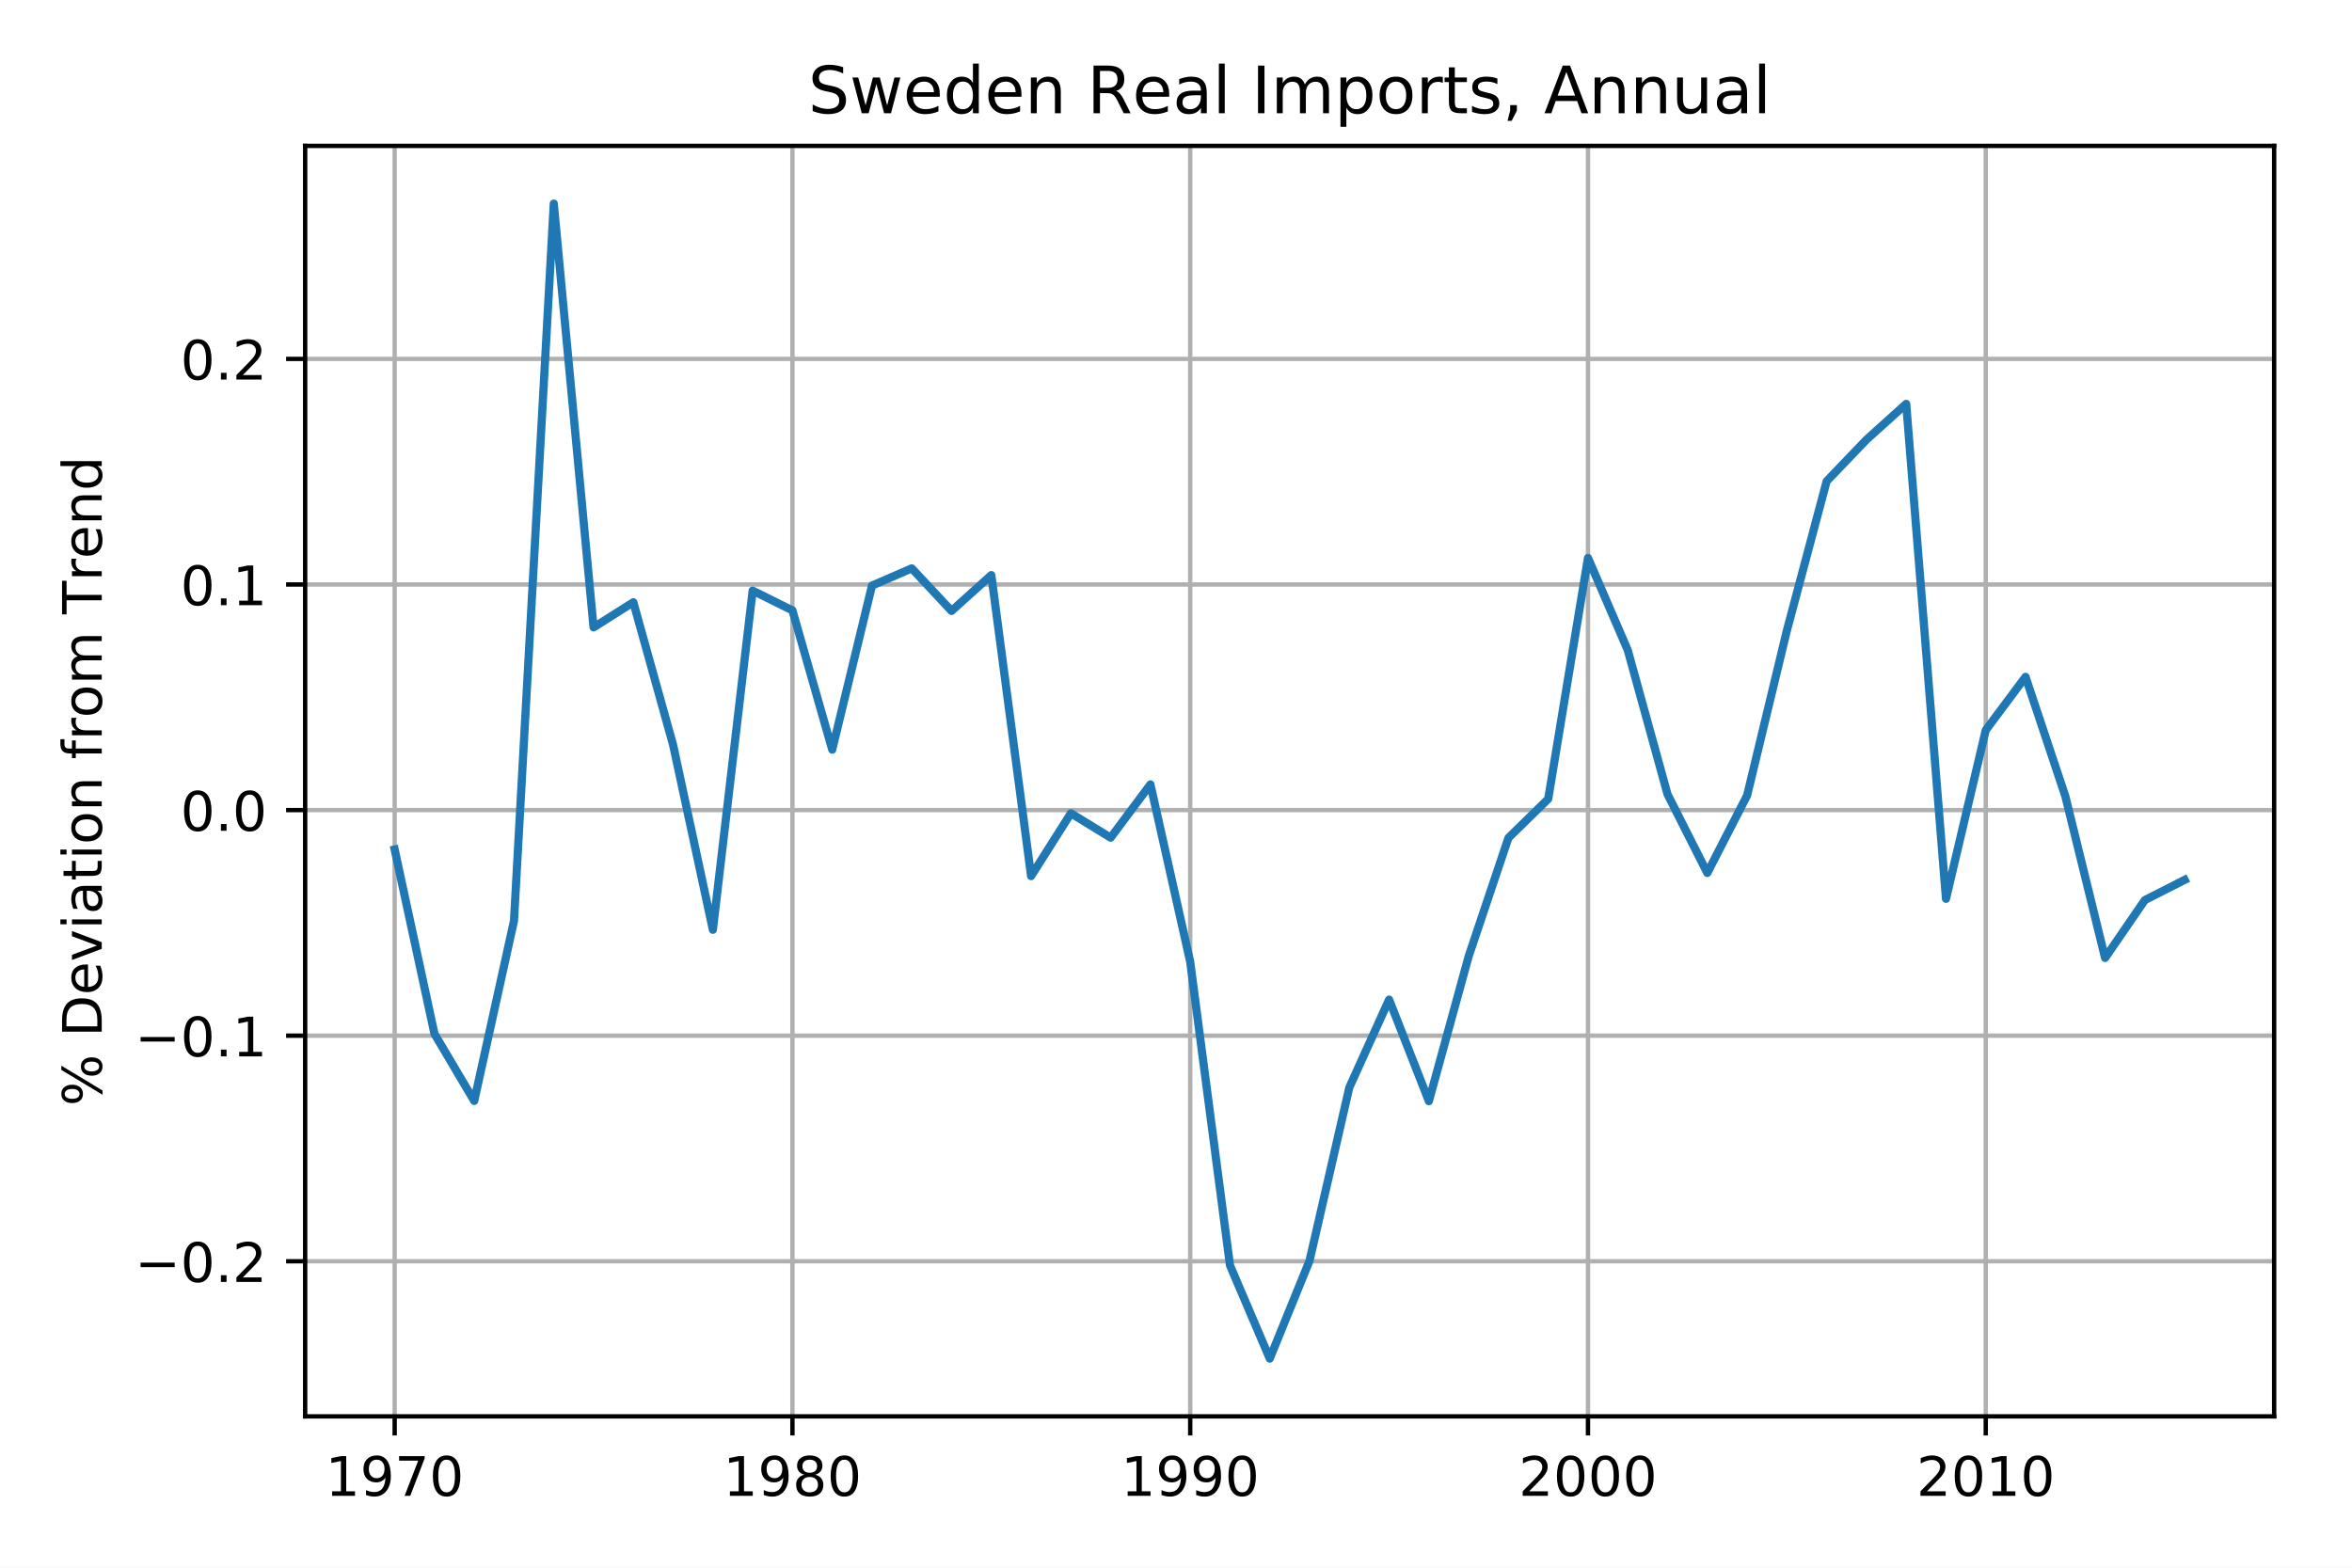
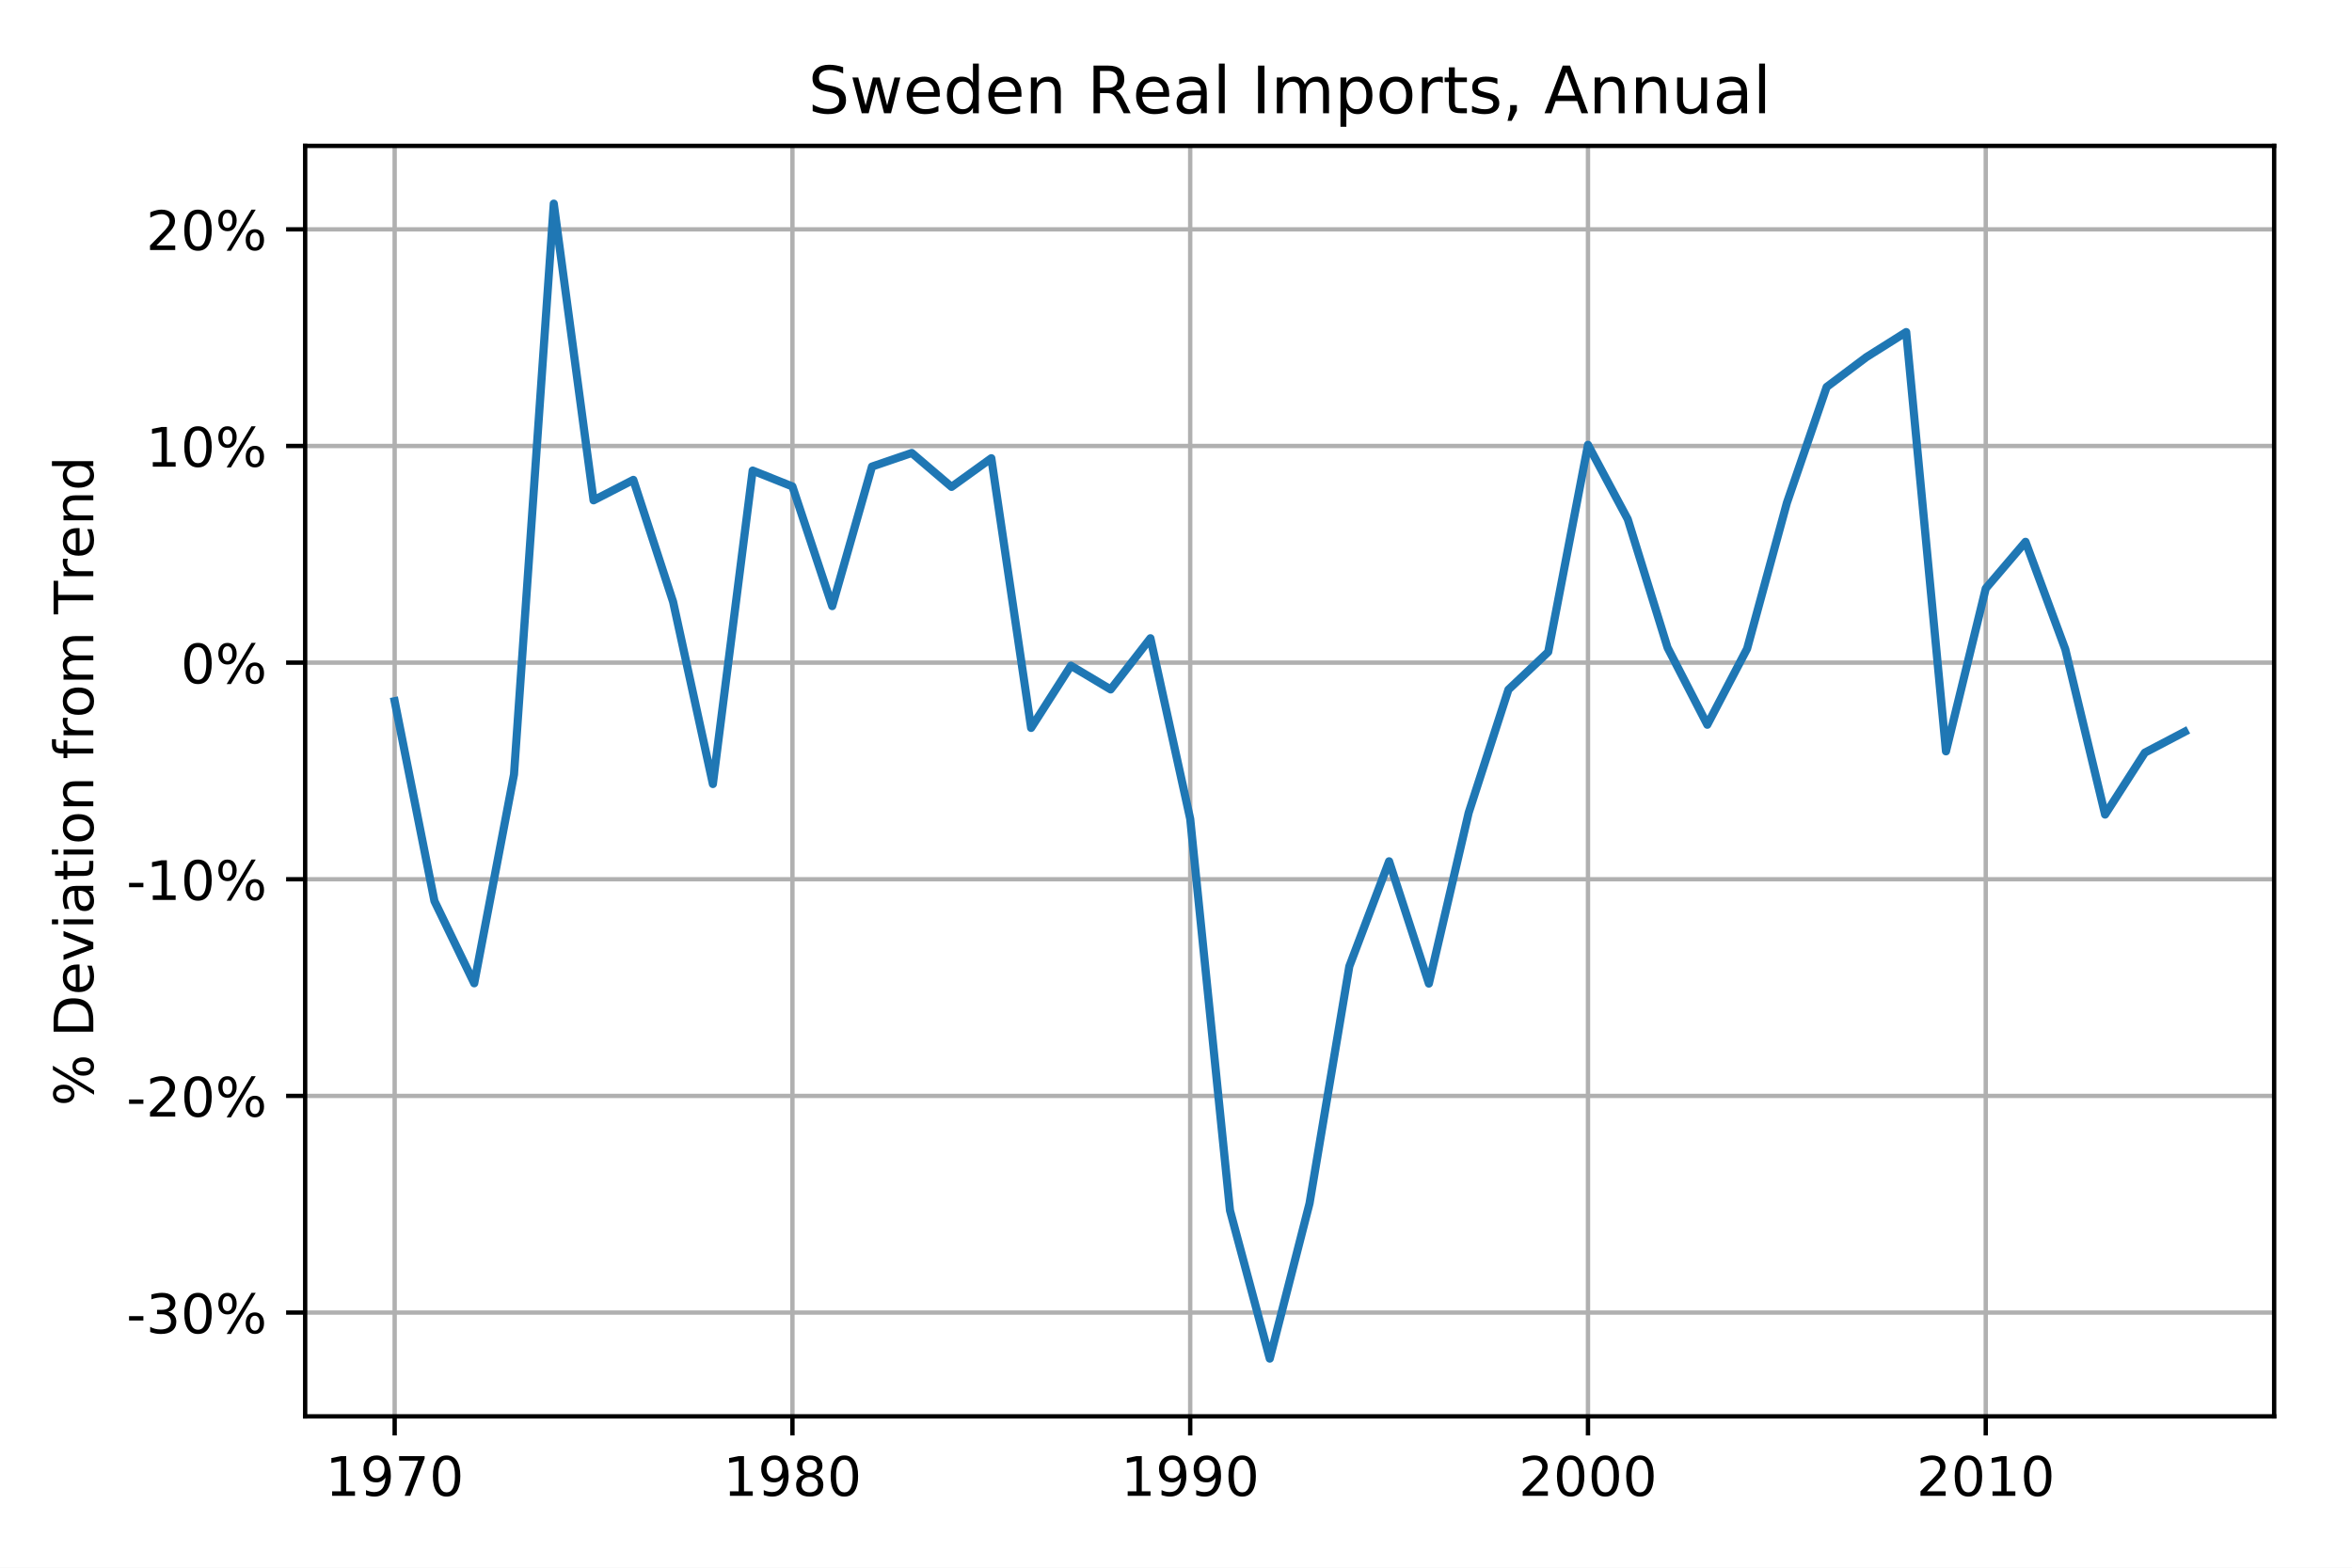
<svg xmlns="http://www.w3.org/2000/svg" xmlns:xlink="http://www.w3.org/1999/xlink" height="288pt" version="1.1" viewBox="0 0 432 288" width="432pt">
  <defs>
    <style type="text/css">
*{stroke-linecap:butt;stroke-linejoin:round;}
  </style>
  </defs>
  <g id="figure_1">
    <g id="patch_1">
      <path d="M 0 288  L 432 288  L 432 0  L 0 0  z " style="fill:#ffffff;" />
    </g>
    <g id="axes_1">
      <g id="patch_2">
        <path d="M 56.05 260.2  L 417.7 260.2  L 417.7 26.8  L 56.05 26.8  z " style="fill:#ffffff;" />
      </g>
      <g id="matplotlib.axis_1">
        <g id="xtick_1">
          <g id="line2d_1">
-             <path clip-path="url(#p3c343ddbf8)" d="M 72.489 260.2  L 72.489 26.8  " style="fill:none;stroke:#b0b0b0;stroke-linecap:square;stroke-width:0.8;" />
+             <path clip-path="url(#p576dfb13ff)" d="M 72.489 260.2  L 72.489 26.8  " style="fill:none;stroke:#b0b0b0;stroke-linecap:square;stroke-width:0.8;" />
          </g>
          <g id="line2d_2">
            <defs>
-               <path d="M 0 0  L 0 3.5  " id="m2ed548d4ed" style="stroke:#000000;stroke-width:0.8;" />
-             </defs>
-             <g>
-               <use style="stroke:#000000;stroke-width:0.8;" x="72.489" xlink:href="#m2ed548d4ed" y="260.2" />
+               <path d="M 0 0  L 0 3.5  " id="mfe64c8b45f" style="stroke:#000000;stroke-width:0.8;" />
+             </defs>
+             <g>
+               <use style="stroke:#000000;stroke-width:0.8;" x="72.489" xlink:href="#mfe64c8b45f" y="260.2" />
            </g>
          </g>
          <g id="text_1">
            <defs>
              <path d="M 12.406 8.297  L 28.516 8.297  L 28.516 63.922  L 10.984 60.406  L 10.984 69.391  L 28.422 72.906  L 38.281 72.906  L 38.281 8.297  L 54.391 8.297  L 54.391 0  L 12.406 0  z " id="DejaVuSans-31" />
              <path d="M 10.984 1.516  L 10.984 10.5  Q 14.703 8.734 18.5 7.812  Q 22.312 6.891 25.984 6.891  Q 35.75 6.891 40.891 13.453  Q 46.047 20.016 46.781 33.406  Q 43.953 29.203 39.594 26.953  Q 35.25 24.703 29.984 24.703  Q 19.047 24.703 12.672 31.312  Q 6.297 37.938 6.297 49.422  Q 6.297 60.641 12.938 67.422  Q 19.578 74.219 30.609 74.219  Q 43.266 74.219 49.922 64.516  Q 56.594 54.828 56.594 36.375  Q 56.594 19.141 48.406 8.859  Q 40.234 -1.422 26.422 -1.422  Q 22.703 -1.422 18.891 -0.688  Q 15.094 0.047 10.984 1.516  z M 30.609 32.422  Q 37.25 32.422 41.125 36.953  Q 45.016 41.5 45.016 49.422  Q 45.016 57.281 41.125 61.844  Q 37.25 66.406 30.609 66.406  Q 23.969 66.406 20.094 61.844  Q 16.219 57.281 16.219 49.422  Q 16.219 41.5 20.094 36.953  Q 23.969 32.422 30.609 32.422  z " id="DejaVuSans-39" />
              <path d="M 8.203 72.906  L 55.078 72.906  L 55.078 68.703  L 28.609 0  L 18.312 0  L 43.219 64.594  L 8.203 64.594  z " id="DejaVuSans-37" />
              <path d="M 31.781 66.406  Q 24.172 66.406 20.328 58.906  Q 16.5 51.422 16.5 36.375  Q 16.5 21.391 20.328 13.891  Q 24.172 6.391 31.781 6.391  Q 39.453 6.391 43.281 13.891  Q 47.125 21.391 47.125 36.375  Q 47.125 51.422 43.281 58.906  Q 39.453 66.406 31.781 66.406  z M 31.781 74.219  Q 44.047 74.219 50.516 64.516  Q 56.984 54.828 56.984 36.375  Q 56.984 17.969 50.516 8.266  Q 44.047 -1.422 31.781 -1.422  Q 19.531 -1.422 13.062 8.266  Q 6.594 17.969 6.594 36.375  Q 6.594 54.828 13.062 64.516  Q 19.531 74.219 31.781 74.219  z " id="DejaVuSans-30" />
            </defs>
            <g transform="translate(59.76364 274.7984)scale(0.1 -0.1)">
              <use xlink:href="#DejaVuSans-31" />
              <use x="63.623" xlink:href="#DejaVuSans-39" />
              <use x="127.246" xlink:href="#DejaVuSans-37" />
              <use x="190.869" xlink:href="#DejaVuSans-30" />
            </g>
          </g>
        </g>
        <g id="xtick_2">
          <g id="line2d_3">
-             <path clip-path="url(#p3c343ddbf8)" d="M 145.549 260.2  L 145.549 26.8  " style="fill:none;stroke:#b0b0b0;stroke-linecap:square;stroke-width:0.8;" />
+             <path clip-path="url(#p576dfb13ff)" d="M 145.549 260.2  L 145.549 26.8  " style="fill:none;stroke:#b0b0b0;stroke-linecap:square;stroke-width:0.8;" />
          </g>
          <g id="line2d_4">
            <g>
-               <use style="stroke:#000000;stroke-width:0.8;" x="145.549" xlink:href="#m2ed548d4ed" y="260.2" />
+               <use style="stroke:#000000;stroke-width:0.8;" x="145.549" xlink:href="#mfe64c8b45f" y="260.2" />
            </g>
          </g>
          <g id="text_2">
            <defs>
              <path d="M 31.781 34.625  Q 24.75 34.625 20.719 30.859  Q 16.703 27.094 16.703 20.516  Q 16.703 13.922 20.719 10.156  Q 24.75 6.391 31.781 6.391  Q 38.812 6.391 42.859 10.172  Q 46.922 13.969 46.922 20.516  Q 46.922 27.094 42.891 30.859  Q 38.875 34.625 31.781 34.625  z M 21.922 38.812  Q 15.578 40.375 12.031 44.719  Q 8.5 49.078 8.5 55.328  Q 8.5 64.062 14.719 69.141  Q 20.953 74.219 31.781 74.219  Q 42.672 74.219 48.875 69.141  Q 55.078 64.062 55.078 55.328  Q 55.078 49.078 51.531 44.719  Q 48 40.375 41.703 38.812  Q 48.828 37.156 52.797 32.312  Q 56.781 27.484 56.781 20.516  Q 56.781 9.906 50.312 4.234  Q 43.844 -1.422 31.781 -1.422  Q 19.734 -1.422 13.25 4.234  Q 6.781 9.906 6.781 20.516  Q 6.781 27.484 10.781 32.312  Q 14.797 37.156 21.922 38.812  z M 18.312 54.391  Q 18.312 48.734 21.844 45.562  Q 25.391 42.391 31.781 42.391  Q 38.141 42.391 41.719 45.562  Q 45.312 48.734 45.312 54.391  Q 45.312 60.062 41.719 63.234  Q 38.141 66.406 31.781 66.406  Q 25.391 66.406 21.844 63.234  Q 18.312 60.062 18.312 54.391  z " id="DejaVuSans-38" />
            </defs>
            <g transform="translate(132.8242 274.7984)scale(0.1 -0.1)">
              <use xlink:href="#DejaVuSans-31" />
              <use x="63.623" xlink:href="#DejaVuSans-39" />
              <use x="127.246" xlink:href="#DejaVuSans-38" />
              <use x="190.869" xlink:href="#DejaVuSans-30" />
            </g>
          </g>
        </g>
        <g id="xtick_3">
          <g id="line2d_5">
-             <path clip-path="url(#p3c343ddbf8)" d="M 218.61 260.2  L 218.61 26.8  " style="fill:none;stroke:#b0b0b0;stroke-linecap:square;stroke-width:0.8;" />
+             <path clip-path="url(#p576dfb13ff)" d="M 218.61 260.2  L 218.61 26.8  " style="fill:none;stroke:#b0b0b0;stroke-linecap:square;stroke-width:0.8;" />
          </g>
          <g id="line2d_6">
            <g>
-               <use style="stroke:#000000;stroke-width:0.8;" x="218.61" xlink:href="#m2ed548d4ed" y="260.2" />
+               <use style="stroke:#000000;stroke-width:0.8;" x="218.61" xlink:href="#mfe64c8b45f" y="260.2" />
            </g>
          </g>
          <g id="text_3">
            <g transform="translate(205.8848 274.7984)scale(0.1 -0.1)">
              <use xlink:href="#DejaVuSans-31" />
              <use x="63.623" xlink:href="#DejaVuSans-39" />
              <use x="127.246" xlink:href="#DejaVuSans-39" />
              <use x="190.869" xlink:href="#DejaVuSans-30" />
            </g>
          </g>
        </g>
        <g id="xtick_4">
          <g id="line2d_7">
-             <path clip-path="url(#p3c343ddbf8)" d="M 291.67 260.2  L 291.67 26.8  " style="fill:none;stroke:#b0b0b0;stroke-linecap:square;stroke-width:0.8;" />
+             <path clip-path="url(#p576dfb13ff)" d="M 291.67 260.2  L 291.67 26.8  " style="fill:none;stroke:#b0b0b0;stroke-linecap:square;stroke-width:0.8;" />
          </g>
          <g id="line2d_8">
            <g>
-               <use style="stroke:#000000;stroke-width:0.8;" x="291.67" xlink:href="#m2ed548d4ed" y="260.2" />
+               <use style="stroke:#000000;stroke-width:0.8;" x="291.67" xlink:href="#mfe64c8b45f" y="260.2" />
            </g>
          </g>
          <g id="text_4">
            <defs>
              <path d="M 19.188 8.297  L 53.609 8.297  L 53.609 0  L 7.328 0  L 7.328 8.297  Q 12.938 14.109 22.625 23.891  Q 32.328 33.688 34.812 36.531  Q 39.547 41.844 41.422 45.531  Q 43.312 49.219 43.312 52.781  Q 43.312 58.594 39.234 62.25  Q 35.156 65.922 28.609 65.922  Q 23.969 65.922 18.812 64.312  Q 13.672 62.703 7.812 59.422  L 7.812 69.391  Q 13.766 71.781 18.938 73  Q 24.125 74.219 28.422 74.219  Q 39.75 74.219 46.484 68.547  Q 53.219 62.891 53.219 53.422  Q 53.219 48.922 51.531 44.891  Q 49.859 40.875 45.406 35.406  Q 44.188 33.984 37.641 27.219  Q 31.109 20.453 19.188 8.297  z " id="DejaVuSans-32" />
            </defs>
            <g transform="translate(278.9455 274.7984)scale(0.1 -0.1)">
              <use xlink:href="#DejaVuSans-32" />
              <use x="63.623" xlink:href="#DejaVuSans-30" />
              <use x="127.246" xlink:href="#DejaVuSans-30" />
              <use x="190.869" xlink:href="#DejaVuSans-30" />
            </g>
          </g>
        </g>
        <g id="xtick_5">
          <g id="line2d_9">
-             <path clip-path="url(#p3c343ddbf8)" d="M 364.731 260.2  L 364.731 26.8  " style="fill:none;stroke:#b0b0b0;stroke-linecap:square;stroke-width:0.8;" />
+             <path clip-path="url(#p576dfb13ff)" d="M 364.731 260.2  L 364.731 26.8  " style="fill:none;stroke:#b0b0b0;stroke-linecap:square;stroke-width:0.8;" />
          </g>
          <g id="line2d_10">
            <g>
-               <use style="stroke:#000000;stroke-width:0.8;" x="364.731" xlink:href="#m2ed548d4ed" y="260.2" />
+               <use style="stroke:#000000;stroke-width:0.8;" x="364.731" xlink:href="#mfe64c8b45f" y="260.2" />
            </g>
          </g>
          <g id="text_5">
            <g transform="translate(352.0061 274.7984)scale(0.1 -0.1)">
              <use xlink:href="#DejaVuSans-32" />
              <use x="63.623" xlink:href="#DejaVuSans-30" />
              <use x="127.246" xlink:href="#DejaVuSans-31" />
              <use x="190.869" xlink:href="#DejaVuSans-30" />
            </g>
          </g>
        </g>
      </g>
      <g id="matplotlib.axis_2">
        <g id="ytick_1">
          <g id="line2d_11">
-             <path clip-path="url(#p3c343ddbf8)" d="M 56.05 231.709  L 417.7 231.709  " style="fill:none;stroke:#b0b0b0;stroke-linecap:square;stroke-width:0.8;" />
+             <path clip-path="url(#p576dfb13ff)" d="M 56.05 241.129  L 417.7 241.129  " style="fill:none;stroke:#b0b0b0;stroke-linecap:square;stroke-width:0.8;" />
          </g>
          <g id="line2d_12">
            <defs>
-               <path d="M 0 0  L -3.5 0  " id="m82c7f56047" style="stroke:#000000;stroke-width:0.8;" />
-             </defs>
-             <g>
-               <use style="stroke:#000000;stroke-width:0.8;" x="56.05" xlink:href="#m82c7f56047" y="231.709" />
+               <path d="M 0 0  L -3.5 0  " id="m9a0c17924c" style="stroke:#000000;stroke-width:0.8;" />
+             </defs>
+             <g>
+               <use style="stroke:#000000;stroke-width:0.8;" x="56.05" xlink:href="#m9a0c17924c" y="241.129" />
            </g>
          </g>
          <g id="text_6">
            <defs>
-               <path d="M 10.594 35.5  L 73.188 35.5  L 73.188 27.203  L 10.594 27.203  z " id="DejaVuSans-2212" />
-               <path d="M 10.688 12.406  L 21 12.406  L 21 0  L 10.688 0  z " id="DejaVuSans-2e" />
-             </defs>
-             <g transform="translate(24.76719 235.5077)scale(0.1 -0.1)">
-               <use xlink:href="#DejaVuSans-2212" />
-               <use x="83.789" xlink:href="#DejaVuSans-30" />
-               <use x="147.412" xlink:href="#DejaVuSans-2e" />
-               <use x="179.199" xlink:href="#DejaVuSans-32" />
+               <path d="M 4.891 31.391  L 31.203 31.391  L 31.203 23.391  L 4.891 23.391  z " id="DejaVuSans-2d" />
+               <path d="M 40.578 39.312  Q 47.656 37.797 51.625 33  Q 55.609 28.219 55.609 21.188  Q 55.609 10.406 48.188 4.484  Q 40.766 -1.422 27.094 -1.422  Q 22.516 -1.422 17.656 -0.516  Q 12.797 0.391 7.625 2.203  L 7.625 11.719  Q 11.719 9.328 16.594 8.109  Q 21.484 6.891 26.812 6.891  Q 36.078 6.891 40.938 10.547  Q 45.797 14.203 45.797 21.188  Q 45.797 27.641 41.281 31.266  Q 36.766 34.906 28.719 34.906  L 20.219 34.906  L 20.219 43.016  L 29.109 43.016  Q 36.375 43.016 40.234 45.922  Q 44.094 48.828 44.094 54.297  Q 44.094 59.906 40.109 62.906  Q 36.141 65.922 28.719 65.922  Q 24.656 65.922 20.016 65.031  Q 15.375 64.156 9.812 62.312  L 9.812 71.094  Q 15.438 72.656 20.344 73.438  Q 25.25 74.219 29.594 74.219  Q 40.828 74.219 47.359 69.109  Q 53.906 64.016 53.906 55.328  Q 53.906 49.266 50.438 45.094  Q 46.969 40.922 40.578 39.312  z " id="DejaVuSans-33" />
+               <path d="M 72.703 32.078  Q 68.453 32.078 66.031 28.469  Q 63.625 24.859 63.625 18.406  Q 63.625 12.062 66.031 8.422  Q 68.453 4.781 72.703 4.781  Q 76.859 4.781 79.266 8.422  Q 81.688 12.062 81.688 18.406  Q 81.688 24.812 79.266 28.438  Q 76.859 32.078 72.703 32.078  z M 72.703 38.281  Q 80.422 38.281 84.953 32.906  Q 89.5 27.547 89.5 18.406  Q 89.5 9.281 84.938 3.922  Q 80.375 -1.422 72.703 -1.422  Q 64.891 -1.422 60.344 3.922  Q 55.812 9.281 55.812 18.406  Q 55.812 27.594 60.375 32.938  Q 64.938 38.281 72.703 38.281  z M 22.312 68.016  Q 18.109 68.016 15.688 64.375  Q 13.281 60.75 13.281 54.391  Q 13.281 47.953 15.672 44.328  Q 18.062 40.719 22.312 40.719  Q 26.562 40.719 28.969 44.328  Q 31.391 47.953 31.391 54.391  Q 31.391 60.688 28.953 64.344  Q 26.516 68.016 22.312 68.016  z M 66.406 74.219  L 74.219 74.219  L 28.609 -1.422  L 20.797 -1.422  z M 22.312 74.219  Q 30.031 74.219 34.609 68.875  Q 39.203 63.531 39.203 54.391  Q 39.203 45.172 34.641 39.844  Q 30.078 34.516 22.312 34.516  Q 14.547 34.516 10.031 39.859  Q 5.516 45.219 5.516 54.391  Q 5.516 63.484 10.047 68.844  Q 14.594 74.219 22.312 74.219  z " id="DejaVuSans-25" />
+             </defs>
+             <g transform="translate(23.21562 244.9277)scale(0.1 -0.1)">
+               <use xlink:href="#DejaVuSans-2d" />
+               <use x="36.084" xlink:href="#DejaVuSans-33" />
+               <use x="99.707" xlink:href="#DejaVuSans-30" />
+               <use x="163.33" xlink:href="#DejaVuSans-25" />
            </g>
          </g>
        </g>
        <g id="ytick_2">
          <g id="line2d_13">
-             <path clip-path="url(#p3c343ddbf8)" d="M 56.05 190.264  L 417.7 190.264  " style="fill:none;stroke:#b0b0b0;stroke-linecap:square;stroke-width:0.8;" />
+             <path clip-path="url(#p576dfb13ff)" d="M 56.05 201.329  L 417.7 201.329  " style="fill:none;stroke:#b0b0b0;stroke-linecap:square;stroke-width:0.8;" />
          </g>
          <g id="line2d_14">
            <g>
-               <use style="stroke:#000000;stroke-width:0.8;" x="56.05" xlink:href="#m82c7f56047" y="190.264" />
+               <use style="stroke:#000000;stroke-width:0.8;" x="56.05" xlink:href="#m9a0c17924c" y="201.329" />
            </g>
          </g>
          <g id="text_7">
-             <g transform="translate(24.76719 194.0636)scale(0.1 -0.1)">
-               <use xlink:href="#DejaVuSans-2212" />
-               <use x="83.789" xlink:href="#DejaVuSans-30" />
-               <use x="147.412" xlink:href="#DejaVuSans-2e" />
-               <use x="179.199" xlink:href="#DejaVuSans-31" />
+             <g transform="translate(23.21562 205.1285)scale(0.1 -0.1)">
+               <use xlink:href="#DejaVuSans-2d" />
+               <use x="36.084" xlink:href="#DejaVuSans-32" />
+               <use x="99.707" xlink:href="#DejaVuSans-30" />
+               <use x="163.33" xlink:href="#DejaVuSans-25" />
            </g>
          </g>
        </g>
        <g id="ytick_3">
          <g id="line2d_15">
-             <path clip-path="url(#p3c343ddbf8)" d="M 56.05 148.82  L 417.7 148.82  " style="fill:none;stroke:#b0b0b0;stroke-linecap:square;stroke-width:0.8;" />
+             <path clip-path="url(#p576dfb13ff)" d="M 56.05 161.53  L 417.7 161.53  " style="fill:none;stroke:#b0b0b0;stroke-linecap:square;stroke-width:0.8;" />
          </g>
          <g id="line2d_16">
            <g>
-               <use style="stroke:#000000;stroke-width:0.8;" x="56.05" xlink:href="#m82c7f56047" y="148.82" />
+               <use style="stroke:#000000;stroke-width:0.8;" x="56.05" xlink:href="#m9a0c17924c" y="161.53" />
            </g>
          </g>
          <g id="text_8">
-             <g transform="translate(33.14688 152.6195)scale(0.1 -0.1)">
-               <use xlink:href="#DejaVuSans-30" />
-               <use x="63.623" xlink:href="#DejaVuSans-2e" />
-               <use x="95.41" xlink:href="#DejaVuSans-30" />
+             <g transform="translate(23.21562 165.3293)scale(0.1 -0.1)">
+               <use xlink:href="#DejaVuSans-2d" />
+               <use x="36.084" xlink:href="#DejaVuSans-31" />
+               <use x="99.707" xlink:href="#DejaVuSans-30" />
+               <use x="163.33" xlink:href="#DejaVuSans-25" />
            </g>
          </g>
        </g>
        <g id="ytick_4">
          <g id="line2d_17">
-             <path clip-path="url(#p3c343ddbf8)" d="M 56.05 107.376  L 417.7 107.376  " style="fill:none;stroke:#b0b0b0;stroke-linecap:square;stroke-width:0.8;" />
+             <path clip-path="url(#p576dfb13ff)" d="M 56.05 121.731  L 417.7 121.731  " style="fill:none;stroke:#b0b0b0;stroke-linecap:square;stroke-width:0.8;" />
          </g>
          <g id="line2d_18">
            <g>
-               <use style="stroke:#000000;stroke-width:0.8;" x="56.05" xlink:href="#m82c7f56047" y="107.376" />
+               <use style="stroke:#000000;stroke-width:0.8;" x="56.05" xlink:href="#m9a0c17924c" y="121.731" />
            </g>
          </g>
          <g id="text_9">
-             <g transform="translate(33.14688 111.1754)scale(0.1 -0.1)">
+             <g transform="translate(33.18594 125.5301)scale(0.1 -0.1)">
              <use xlink:href="#DejaVuSans-30" />
-               <use x="63.623" xlink:href="#DejaVuSans-2e" />
-               <use x="95.41" xlink:href="#DejaVuSans-31" />
+               <use x="63.623" xlink:href="#DejaVuSans-25" />
            </g>
          </g>
        </g>
        <g id="ytick_5">
          <g id="line2d_19">
-             <path clip-path="url(#p3c343ddbf8)" d="M 56.05 65.932  L 417.7 65.932  " style="fill:none;stroke:#b0b0b0;stroke-linecap:square;stroke-width:0.8;" />
+             <path clip-path="url(#p576dfb13ff)" d="M 56.05 81.932  L 417.7 81.932  " style="fill:none;stroke:#b0b0b0;stroke-linecap:square;stroke-width:0.8;" />
          </g>
          <g id="line2d_20">
            <g>
-               <use style="stroke:#000000;stroke-width:0.8;" x="56.05" xlink:href="#m82c7f56047" y="65.932" />
+               <use style="stroke:#000000;stroke-width:0.8;" x="56.05" xlink:href="#m9a0c17924c" y="81.932" />
            </g>
          </g>
          <g id="text_10">
-             <g transform="translate(33.14688 69.73128)scale(0.1 -0.1)">
-               <use xlink:href="#DejaVuSans-30" />
-               <use x="63.623" xlink:href="#DejaVuSans-2e" />
-               <use x="95.41" xlink:href="#DejaVuSans-32" />
-             </g>
-           </g>
-         </g>
-         <g id="text_11">
+             <g transform="translate(26.82344 85.73085)scale(0.1 -0.1)">
+               <use xlink:href="#DejaVuSans-31" />
+               <use x="63.623" xlink:href="#DejaVuSans-30" />
+               <use x="127.246" xlink:href="#DejaVuSans-25" />
+             </g>
+           </g>
+         </g>
+         <g id="ytick_6">
+           <g id="line2d_21">
+             <path clip-path="url(#p576dfb13ff)" d="M 56.05 42.132  L 417.7 42.132  " style="fill:none;stroke:#b0b0b0;stroke-linecap:square;stroke-width:0.8;" />
+           </g>
+           <g id="line2d_22">
+             <g>
+               <use style="stroke:#000000;stroke-width:0.8;" x="56.05" xlink:href="#m9a0c17924c" y="42.132" />
+             </g>
+           </g>
+           <g id="text_11">
+             <g transform="translate(26.82344 45.93162)scale(0.1 -0.1)">
+               <use xlink:href="#DejaVuSans-32" />
+               <use x="63.623" xlink:href="#DejaVuSans-30" />
+               <use x="127.246" xlink:href="#DejaVuSans-25" />
+             </g>
+           </g>
+         </g>
+         <g id="text_12">
          <defs>
-             <path d="M 72.703 32.078  Q 68.453 32.078 66.031 28.469  Q 63.625 24.859 63.625 18.406  Q 63.625 12.062 66.031 8.422  Q 68.453 4.781 72.703 4.781  Q 76.859 4.781 79.266 8.422  Q 81.688 12.062 81.688 18.406  Q 81.688 24.812 79.266 28.438  Q 76.859 32.078 72.703 32.078  z M 72.703 38.281  Q 80.422 38.281 84.953 32.906  Q 89.5 27.547 89.5 18.406  Q 89.5 9.281 84.938 3.922  Q 80.375 -1.422 72.703 -1.422  Q 64.891 -1.422 60.344 3.922  Q 55.812 9.281 55.812 18.406  Q 55.812 27.594 60.375 32.938  Q 64.938 38.281 72.703 38.281  z M 22.312 68.016  Q 18.109 68.016 15.688 64.375  Q 13.281 60.75 13.281 54.391  Q 13.281 47.953 15.672 44.328  Q 18.062 40.719 22.312 40.719  Q 26.562 40.719 28.969 44.328  Q 31.391 47.953 31.391 54.391  Q 31.391 60.688 28.953 64.344  Q 26.516 68.016 22.312 68.016  z M 66.406 74.219  L 74.219 74.219  L 28.609 -1.422  L 20.797 -1.422  z M 22.312 74.219  Q 30.031 74.219 34.609 68.875  Q 39.203 63.531 39.203 54.391  Q 39.203 45.172 34.641 39.844  Q 30.078 34.516 22.312 34.516  Q 14.547 34.516 10.031 39.859  Q 5.516 45.219 5.516 54.391  Q 5.516 63.484 10.047 68.844  Q 14.594 74.219 22.312 74.219  z " id="DejaVuSans-25" />
            <path id="DejaVuSans-20" />
            <path d="M 19.672 64.797  L 19.672 8.109  L 31.594 8.109  Q 46.688 8.109 53.688 14.938  Q 60.688 21.781 60.688 36.531  Q 60.688 51.172 53.688 57.984  Q 46.688 64.797 31.594 64.797  z M 9.812 72.906  L 30.078 72.906  Q 51.266 72.906 61.172 64.094  Q 71.094 55.281 71.094 36.531  Q 71.094 17.672 61.125 8.828  Q 51.172 0 30.078 0  L 9.812 0  z " id="DejaVuSans-44" />
            <path d="M 56.203 29.594  L 56.203 25.203  L 14.891 25.203  Q 15.484 15.922 20.484 11.062  Q 25.484 6.203 34.422 6.203  Q 39.594 6.203 44.453 7.469  Q 49.312 8.734 54.109 11.281  L 54.109 2.781  Q 49.266 0.734 44.188 -0.344  Q 39.109 -1.422 33.891 -1.422  Q 20.797 -1.422 13.156 6.188  Q 5.516 13.812 5.516 26.812  Q 5.516 40.234 12.766 48.109  Q 20.016 56 32.328 56  Q 43.359 56 49.781 48.891  Q 56.203 41.797 56.203 29.594  z M 47.219 32.234  Q 47.125 39.594 43.094 43.984  Q 39.062 48.391 32.422 48.391  Q 24.906 48.391 20.391 44.141  Q 15.875 39.891 15.188 32.172  z " id="DejaVuSans-65" />
            <path d="M 2.984 54.688  L 12.5 54.688  L 29.594 8.797  L 46.688 54.688  L 56.203 54.688  L 35.688 0  L 23.484 0  z " id="DejaVuSans-76" />
            <path d="M 9.422 54.688  L 18.406 54.688  L 18.406 0  L 9.422 0  z M 9.422 75.984  L 18.406 75.984  L 18.406 64.594  L 9.422 64.594  z " id="DejaVuSans-69" />
            <path d="M 34.281 27.484  Q 23.391 27.484 19.188 25  Q 14.984 22.516 14.984 16.5  Q 14.984 11.719 18.141 8.906  Q 21.297 6.109 26.703 6.109  Q 34.188 6.109 38.703 11.406  Q 43.219 16.703 43.219 25.484  L 43.219 27.484  z M 52.203 31.203  L 52.203 0  L 43.219 0  L 43.219 8.297  Q 40.141 3.328 35.547 0.953  Q 30.953 -1.422 24.312 -1.422  Q 15.922 -1.422 10.953 3.297  Q 6 8.016 6 15.922  Q 6 25.141 12.172 29.828  Q 18.359 34.516 30.609 34.516  L 43.219 34.516  L 43.219 35.406  Q 43.219 41.609 39.141 45  Q 35.062 48.391 27.688 48.391  Q 23 48.391 18.547 47.266  Q 14.109 46.141 10.016 43.891  L 10.016 52.203  Q 14.938 54.109 19.578 55.047  Q 24.219 56 28.609 56  Q 40.484 56 46.344 49.844  Q 52.203 43.703 52.203 31.203  z " id="DejaVuSans-61" />
            <path d="M 18.312 70.219  L 18.312 54.688  L 36.812 54.688  L 36.812 47.703  L 18.312 47.703  L 18.312 18.016  Q 18.312 11.328 20.141 9.422  Q 21.969 7.516 27.594 7.516  L 36.812 7.516  L 36.812 0  L 27.594 0  Q 17.188 0 13.234 3.875  Q 9.281 7.766 9.281 18.016  L 9.281 47.703  L 2.688 47.703  L 2.688 54.688  L 9.281 54.688  L 9.281 70.219  z " id="DejaVuSans-74" />
            <path d="M 30.609 48.391  Q 23.391 48.391 19.188 42.75  Q 14.984 37.109 14.984 27.297  Q 14.984 17.484 19.156 11.844  Q 23.344 6.203 30.609 6.203  Q 37.797 6.203 41.984 11.859  Q 46.188 17.531 46.188 27.297  Q 46.188 37.016 41.984 42.703  Q 37.797 48.391 30.609 48.391  z M 30.609 56  Q 42.328 56 49.016 48.375  Q 55.719 40.766 55.719 27.297  Q 55.719 13.875 49.016 6.219  Q 42.328 -1.422 30.609 -1.422  Q 18.844 -1.422 12.172 6.219  Q 5.516 13.875 5.516 27.297  Q 5.516 40.766 12.172 48.375  Q 18.844 56 30.609 56  z " id="DejaVuSans-6f" />
            <path d="M 54.891 33.016  L 54.891 0  L 45.906 0  L 45.906 32.719  Q 45.906 40.484 42.875 44.328  Q 39.844 48.188 33.797 48.188  Q 26.516 48.188 22.312 43.547  Q 18.109 38.922 18.109 30.906  L 18.109 0  L 9.078 0  L 9.078 54.688  L 18.109 54.688  L 18.109 46.188  Q 21.344 51.125 25.703 53.562  Q 30.078 56 35.797 56  Q 45.219 56 50.047 50.172  Q 54.891 44.344 54.891 33.016  z " id="DejaVuSans-6e" />
            <path d="M 37.109 75.984  L 37.109 68.5  L 28.516 68.5  Q 23.688 68.5 21.797 66.547  Q 19.922 64.594 19.922 59.516  L 19.922 54.688  L 34.719 54.688  L 34.719 47.703  L 19.922 47.703  L 19.922 0  L 10.891 0  L 10.891 47.703  L 2.297 47.703  L 2.297 54.688  L 10.891 54.688  L 10.891 58.5  Q 10.891 67.625 15.141 71.797  Q 19.391 75.984 28.609 75.984  z " id="DejaVuSans-66" />
            <path d="M 41.109 46.297  Q 39.594 47.172 37.812 47.578  Q 36.031 48 33.891 48  Q 26.266 48 22.188 43.047  Q 18.109 38.094 18.109 28.812  L 18.109 0  L 9.078 0  L 9.078 54.688  L 18.109 54.688  L 18.109 46.188  Q 20.953 51.172 25.484 53.578  Q 30.031 56 36.531 56  Q 37.453 56 38.578 55.875  Q 39.703 55.766 41.062 55.516  z " id="DejaVuSans-72" />
            <path d="M 52 44.188  Q 55.375 50.25 60.062 53.125  Q 64.75 56 71.094 56  Q 79.641 56 84.281 50.016  Q 88.922 44.047 88.922 33.016  L 88.922 0  L 79.891 0  L 79.891 32.719  Q 79.891 40.578 77.094 44.375  Q 74.312 48.188 68.609 48.188  Q 61.625 48.188 57.562 43.547  Q 53.516 38.922 53.516 30.906  L 53.516 0  L 44.484 0  L 44.484 32.719  Q 44.484 40.625 41.703 44.406  Q 38.922 48.188 33.109 48.188  Q 26.219 48.188 22.156 43.531  Q 18.109 38.875 18.109 30.906  L 18.109 0  L 9.078 0  L 9.078 54.688  L 18.109 54.688  L 18.109 46.188  Q 21.188 51.219 25.484 53.609  Q 29.781 56 35.688 56  Q 41.656 56 45.828 52.969  Q 50 49.953 52 44.188  z " id="DejaVuSans-6d" />
            <path d="M -0.297 72.906  L 61.375 72.906  L 61.375 64.594  L 35.5 64.594  L 35.5 0  L 25.594 0  L 25.594 64.594  L -0.297 64.594  z " id="DejaVuSans-54" />
            <path d="M 45.406 46.391  L 45.406 75.984  L 54.391 75.984  L 54.391 0  L 45.406 0  L 45.406 8.203  Q 42.578 3.328 38.25 0.953  Q 33.938 -1.422 27.875 -1.422  Q 17.969 -1.422 11.734 6.484  Q 5.516 14.406 5.516 27.297  Q 5.516 40.188 11.734 48.094  Q 17.969 56 27.875 56  Q 33.938 56 38.25 53.625  Q 42.578 51.266 45.406 46.391  z M 14.797 27.297  Q 14.797 17.391 18.875 11.75  Q 22.953 6.109 30.078 6.109  Q 37.203 6.109 41.297 11.75  Q 45.406 17.391 45.406 27.297  Q 45.406 37.203 41.297 42.844  Q 37.203 48.484 30.078 48.484  Q 22.953 48.484 18.875 42.844  Q 14.797 37.203 14.797 27.297  z " id="DejaVuSans-64" />
          </defs>
-           <g transform="translate(18.6875 203.1945)rotate(-90)scale(0.1 -0.1)">
+           <g transform="translate(17.13594 203.1945)rotate(-90)scale(0.1 -0.1)">
            <use xlink:href="#DejaVuSans-25" />
            <use x="95.02" xlink:href="#DejaVuSans-20" />
            <use x="126.807" xlink:href="#DejaVuSans-44" />
            <use x="203.809" xlink:href="#DejaVuSans-65" />
            <use x="265.332" xlink:href="#DejaVuSans-76" />
            <use x="324.512" xlink:href="#DejaVuSans-69" />
            <use x="352.295" xlink:href="#DejaVuSans-61" />
            <use x="413.574" xlink:href="#DejaVuSans-74" />
            <use x="452.783" xlink:href="#DejaVuSans-69" />
            <use x="480.566" xlink:href="#DejaVuSans-6f" />
            <use x="541.748" xlink:href="#DejaVuSans-6e" />
            <use x="605.127" xlink:href="#DejaVuSans-20" />
            <use x="636.914" xlink:href="#DejaVuSans-66" />
            <use x="672.119" xlink:href="#DejaVuSans-72" />
            <use x="713.201" xlink:href="#DejaVuSans-6f" />
            <use x="774.383" xlink:href="#DejaVuSans-6d" />
            <use x="871.795" xlink:href="#DejaVuSans-20" />
            <use x="903.582" xlink:href="#DejaVuSans-54" />
            <use x="964.447" xlink:href="#DejaVuSans-72" />
            <use x="1005.529" xlink:href="#DejaVuSans-65" />
            <use x="1067.053" xlink:href="#DejaVuSans-6e" />
            <use x="1130.432" xlink:href="#DejaVuSans-64" />
          </g>
        </g>
      </g>
-       <g id="line2d_21">
-         <path clip-path="url(#p3c343ddbf8)" d="M 72.489 156.066  L 79.795 189.912  L 87.101 202.255  L 94.407 169.16  L 101.713 37.409  L 109.019 115.256  L 116.325 110.64  L 123.631 136.854  L 130.937 170.812  L 138.243 108.505  L 145.549 112.14  L 152.855 137.718  L 160.161 107.581  L 167.467 104.415  L 174.773 112.233  L 182.08 105.647  L 189.386 160.945  L 196.692 149.41  L 203.998 153.888  L 211.304 144.105  L 218.61 176.705  L 225.916 232.466  L 233.222 249.591  L 240.528 231.603  L 247.834 199.78  L 255.14 183.636  L 262.446 202.298  L 269.752 175.69  L 277.058 153.925  L 284.364 146.773  L 291.67 102.501  L 298.977 119.448  L 306.283 145.923  L 313.589 160.372  L 320.895 146.142  L 328.201 115.833  L 335.507 88.404  L 342.813 80.776  L 350.119 74.198  L 357.425 165.122  L 364.731 134.128  L 372.037 124.343  L 379.343 146.254  L 386.649 175.981  L 393.955 165.354  L 401.261 161.639  " style="fill:none;stroke:#1f77b4;stroke-linecap:square;stroke-width:1.5;" />
+       <g id="line2d_23">
+         <path clip-path="url(#p576dfb13ff)" d="M 72.489 128.813  L 79.795 165.534  L 87.101 180.64  L 94.407 142.271  L 101.713 37.409  L 109.019 91.914  L 116.325 88.159  L 123.631 110.562  L 130.937 144.033  L 138.243 86.448  L 145.549 89.37  L 152.855 111.347  L 160.161 85.713  L 167.467 83.215  L 174.773 89.446  L 182.08 84.182  L 189.386 133.725  L 196.692 122.298  L 203.998 126.657  L 211.304 117.254  L 218.61 150.44  L 225.916 222.368  L 233.222 249.591  L 240.528 221.07  L 247.834 177.529  L 255.14 158.23  L 262.446 180.694  L 269.752 149.323  L 277.058 126.694  L 284.364 119.774  L 291.67 81.722  L 298.977 95.391  L 306.283 118.968  L 313.589 133.142  L 320.895 119.176  L 328.201 92.388  L 335.507 71.094  L 342.813 65.602  L 350.119 61.005  L 357.425 138.026  L 364.731 108.105  L 372.037 99.536  L 379.343 119.281  L 386.649 149.643  L 393.955 138.268  L 401.261 134.434  " style="fill:none;stroke:#1f77b4;stroke-linecap:square;stroke-width:1.5;" />
      </g>
      <g id="patch_3">
        <path d="M 56.05 260.2  L 56.05 26.8  " style="fill:none;stroke:#000000;stroke-linecap:square;stroke-linejoin:miter;stroke-width:0.8;" />
      </g>
      <g id="patch_4">
        <path d="M 417.7 260.2  L 417.7 26.8  " style="fill:none;stroke:#000000;stroke-linecap:square;stroke-linejoin:miter;stroke-width:0.8;" />
      </g>
      <g id="patch_5">
        <path d="M 56.05 260.2  L 417.7 260.2  " style="fill:none;stroke:#000000;stroke-linecap:square;stroke-linejoin:miter;stroke-width:0.8;" />
      </g>
      <g id="patch_6">
        <path d="M 56.05 26.8  L 417.7 26.8  " style="fill:none;stroke:#000000;stroke-linecap:square;stroke-linejoin:miter;stroke-width:0.8;" />
      </g>
-       <g id="text_12">
+       <g id="text_13">
        <defs>
          <path d="M 53.516 70.516  L 53.516 60.891  Q 47.906 63.578 42.922 64.891  Q 37.938 66.219 33.297 66.219  Q 25.25 66.219 20.875 63.094  Q 16.5 59.969 16.5 54.203  Q 16.5 49.359 19.406 46.891  Q 22.312 44.438 30.422 42.922  L 36.375 41.703  Q 47.406 39.594 52.656 34.297  Q 57.906 29 57.906 20.125  Q 57.906 9.516 50.797 4.047  Q 43.703 -1.422 29.984 -1.422  Q 24.812 -1.422 18.969 -0.25  Q 13.141 0.922 6.891 3.219  L 6.891 13.375  Q 12.891 10.016 18.656 8.297  Q 24.422 6.594 29.984 6.594  Q 38.422 6.594 43.016 9.906  Q 47.609 13.234 47.609 19.391  Q 47.609 24.75 44.312 27.781  Q 41.016 30.812 33.5 32.328  L 27.484 33.5  Q 16.453 35.688 11.516 40.375  Q 6.594 45.062 6.594 53.422  Q 6.594 63.094 13.406 68.656  Q 20.219 74.219 32.172 74.219  Q 37.312 74.219 42.625 73.281  Q 47.953 72.359 53.516 70.516  z " id="DejaVuSans-53" />
          <path d="M 4.203 54.688  L 13.188 54.688  L 24.422 12.016  L 35.594 54.688  L 46.188 54.688  L 57.422 12.016  L 68.609 54.688  L 77.594 54.688  L 63.281 0  L 52.688 0  L 40.922 44.828  L 29.109 0  L 18.5 0  z " id="DejaVuSans-77" />
          <path d="M 44.391 34.188  Q 47.562 33.109 50.562 29.594  Q 53.562 26.078 56.594 19.922  L 66.609 0  L 56 0  L 46.688 18.703  Q 43.062 26.031 39.672 28.422  Q 36.281 30.812 30.422 30.812  L 19.672 30.812  L 19.672 0  L 9.812 0  L 9.812 72.906  L 32.078 72.906  Q 44.578 72.906 50.734 67.672  Q 56.891 62.453 56.891 51.906  Q 56.891 45.016 53.688 40.469  Q 50.484 35.938 44.391 34.188  z M 19.672 64.797  L 19.672 38.922  L 32.078 38.922  Q 39.203 38.922 42.844 42.219  Q 46.484 45.516 46.484 51.906  Q 46.484 58.297 42.844 61.547  Q 39.203 64.797 32.078 64.797  z " id="DejaVuSans-52" />
          <path d="M 9.422 75.984  L 18.406 75.984  L 18.406 0  L 9.422 0  z " id="DejaVuSans-6c" />
          <path d="M 9.812 72.906  L 19.672 72.906  L 19.672 0  L 9.812 0  z " id="DejaVuSans-49" />
          <path d="M 18.109 8.203  L 18.109 -20.797  L 9.078 -20.797  L 9.078 54.688  L 18.109 54.688  L 18.109 46.391  Q 20.953 51.266 25.266 53.625  Q 29.594 56 35.594 56  Q 45.562 56 51.781 48.094  Q 58.016 40.188 58.016 27.297  Q 58.016 14.406 51.781 6.484  Q 45.562 -1.422 35.594 -1.422  Q 29.594 -1.422 25.266 0.953  Q 20.953 3.328 18.109 8.203  z M 48.688 27.297  Q 48.688 37.203 44.609 42.844  Q 40.531 48.484 33.406 48.484  Q 26.266 48.484 22.188 42.844  Q 18.109 37.203 18.109 27.297  Q 18.109 17.391 22.188 11.75  Q 26.266 6.109 33.406 6.109  Q 40.531 6.109 44.609 11.75  Q 48.688 17.391 48.688 27.297  z " id="DejaVuSans-70" />
          <path d="M 44.281 53.078  L 44.281 44.578  Q 40.484 46.531 36.375 47.5  Q 32.281 48.484 27.875 48.484  Q 21.188 48.484 17.844 46.438  Q 14.5 44.391 14.5 40.281  Q 14.5 37.156 16.891 35.375  Q 19.281 33.594 26.516 31.984  L 29.594 31.297  Q 39.156 29.25 43.188 25.516  Q 47.219 21.781 47.219 15.094  Q 47.219 7.469 41.188 3.016  Q 35.156 -1.422 24.609 -1.422  Q 20.219 -1.422 15.453 -0.562  Q 10.688 0.297 5.422 2  L 5.422 11.281  Q 10.406 8.688 15.234 7.391  Q 20.062 6.109 24.812 6.109  Q 31.156 6.109 34.562 8.281  Q 37.984 10.453 37.984 14.406  Q 37.984 18.062 35.516 20.016  Q 33.062 21.969 24.703 23.781  L 21.578 24.516  Q 13.234 26.266 9.516 29.906  Q 5.812 33.547 5.812 39.891  Q 5.812 47.609 11.281 51.797  Q 16.75 56 26.812 56  Q 31.781 56 36.172 55.266  Q 40.578 54.547 44.281 53.078  z " id="DejaVuSans-73" />
          <path d="M 11.719 12.406  L 22.016 12.406  L 22.016 4  L 14.016 -11.625  L 7.719 -11.625  L 11.719 4  z " id="DejaVuSans-2c" />
          <path d="M 34.188 63.188  L 20.797 26.906  L 47.609 26.906  z M 28.609 72.906  L 39.797 72.906  L 67.578 0  L 57.328 0  L 50.688 18.703  L 17.828 18.703  L 11.188 0  L 0.781 0  z " id="DejaVuSans-41" />
          <path d="M 8.5 21.578  L 8.5 54.688  L 17.484 54.688  L 17.484 21.922  Q 17.484 14.156 20.5 10.266  Q 23.531 6.391 29.594 6.391  Q 36.859 6.391 41.078 11.031  Q 45.312 15.672 45.312 23.688  L 45.312 54.688  L 54.297 54.688  L 54.297 0  L 45.312 0  L 45.312 8.406  Q 42.047 3.422 37.719 1  Q 33.406 -1.422 27.688 -1.422  Q 18.266 -1.422 13.375 4.438  Q 8.5 10.297 8.5 21.578  z M 31.109 56  z " id="DejaVuSans-75" />
        </defs>
        <g transform="translate(148.4406 20.8)scale(0.12 -0.12)">
          <use xlink:href="#DejaVuSans-53" />
          <use x="63.477" xlink:href="#DejaVuSans-77" />
          <use x="145.264" xlink:href="#DejaVuSans-65" />
          <use x="206.787" xlink:href="#DejaVuSans-64" />
          <use x="270.264" xlink:href="#DejaVuSans-65" />
          <use x="331.787" xlink:href="#DejaVuSans-6e" />
          <use x="395.166" xlink:href="#DejaVuSans-20" />
          <use x="426.953" xlink:href="#DejaVuSans-52" />
          <use x="496.373" xlink:href="#DejaVuSans-65" />
          <use x="557.896" xlink:href="#DejaVuSans-61" />
          <use x="619.176" xlink:href="#DejaVuSans-6c" />
          <use x="646.959" xlink:href="#DejaVuSans-20" />
          <use x="678.746" xlink:href="#DejaVuSans-49" />
          <use x="708.238" xlink:href="#DejaVuSans-6d" />
          <use x="805.65" xlink:href="#DejaVuSans-70" />
          <use x="869.127" xlink:href="#DejaVuSans-6f" />
          <use x="930.309" xlink:href="#DejaVuSans-72" />
          <use x="971.422" xlink:href="#DejaVuSans-74" />
          <use x="1010.631" xlink:href="#DejaVuSans-73" />
          <use x="1062.73" xlink:href="#DejaVuSans-2c" />
          <use x="1094.518" xlink:href="#DejaVuSans-20" />
          <use x="1126.305" xlink:href="#DejaVuSans-41" />
          <use x="1194.713" xlink:href="#DejaVuSans-6e" />
          <use x="1258.092" xlink:href="#DejaVuSans-6e" />
          <use x="1321.471" xlink:href="#DejaVuSans-75" />
          <use x="1384.85" xlink:href="#DejaVuSans-61" />
          <use x="1446.129" xlink:href="#DejaVuSans-6c" />
        </g>
      </g>
    </g>
  </g>
  <defs>
-     <clipPath id="p3c343ddbf8">
+     <clipPath id="p576dfb13ff">
      <rect height="233.4" width="361.65" x="56.05" y="26.8" />
    </clipPath>
  </defs>
</svg>
